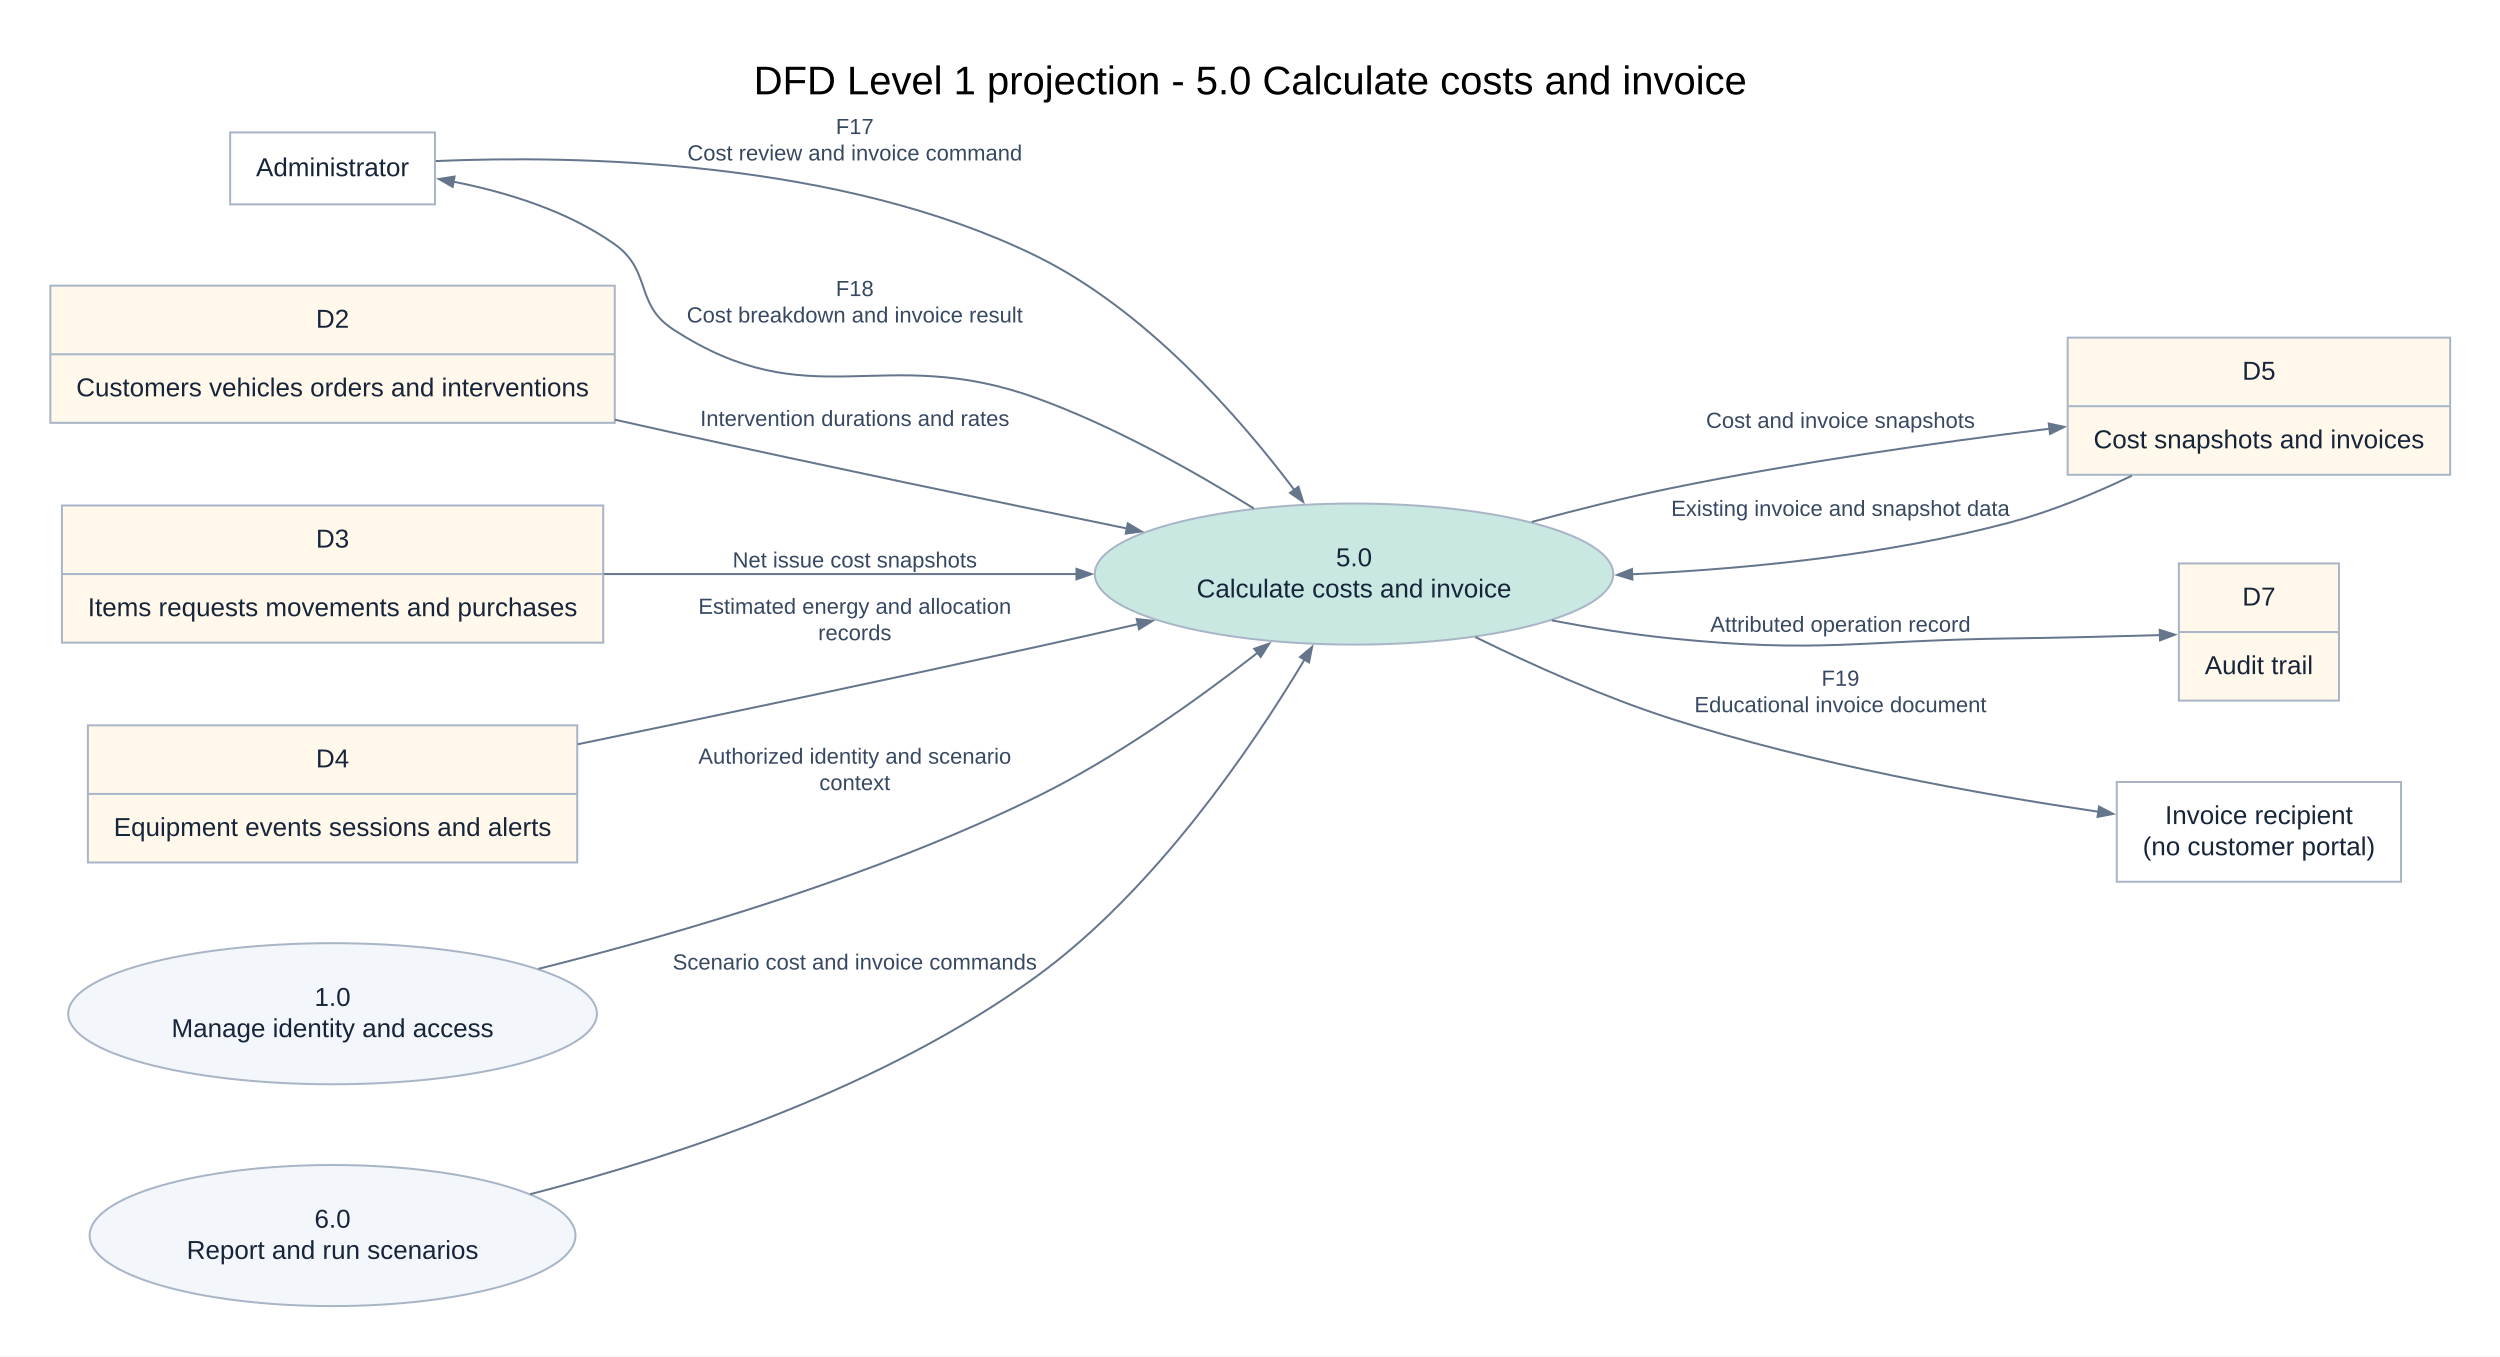
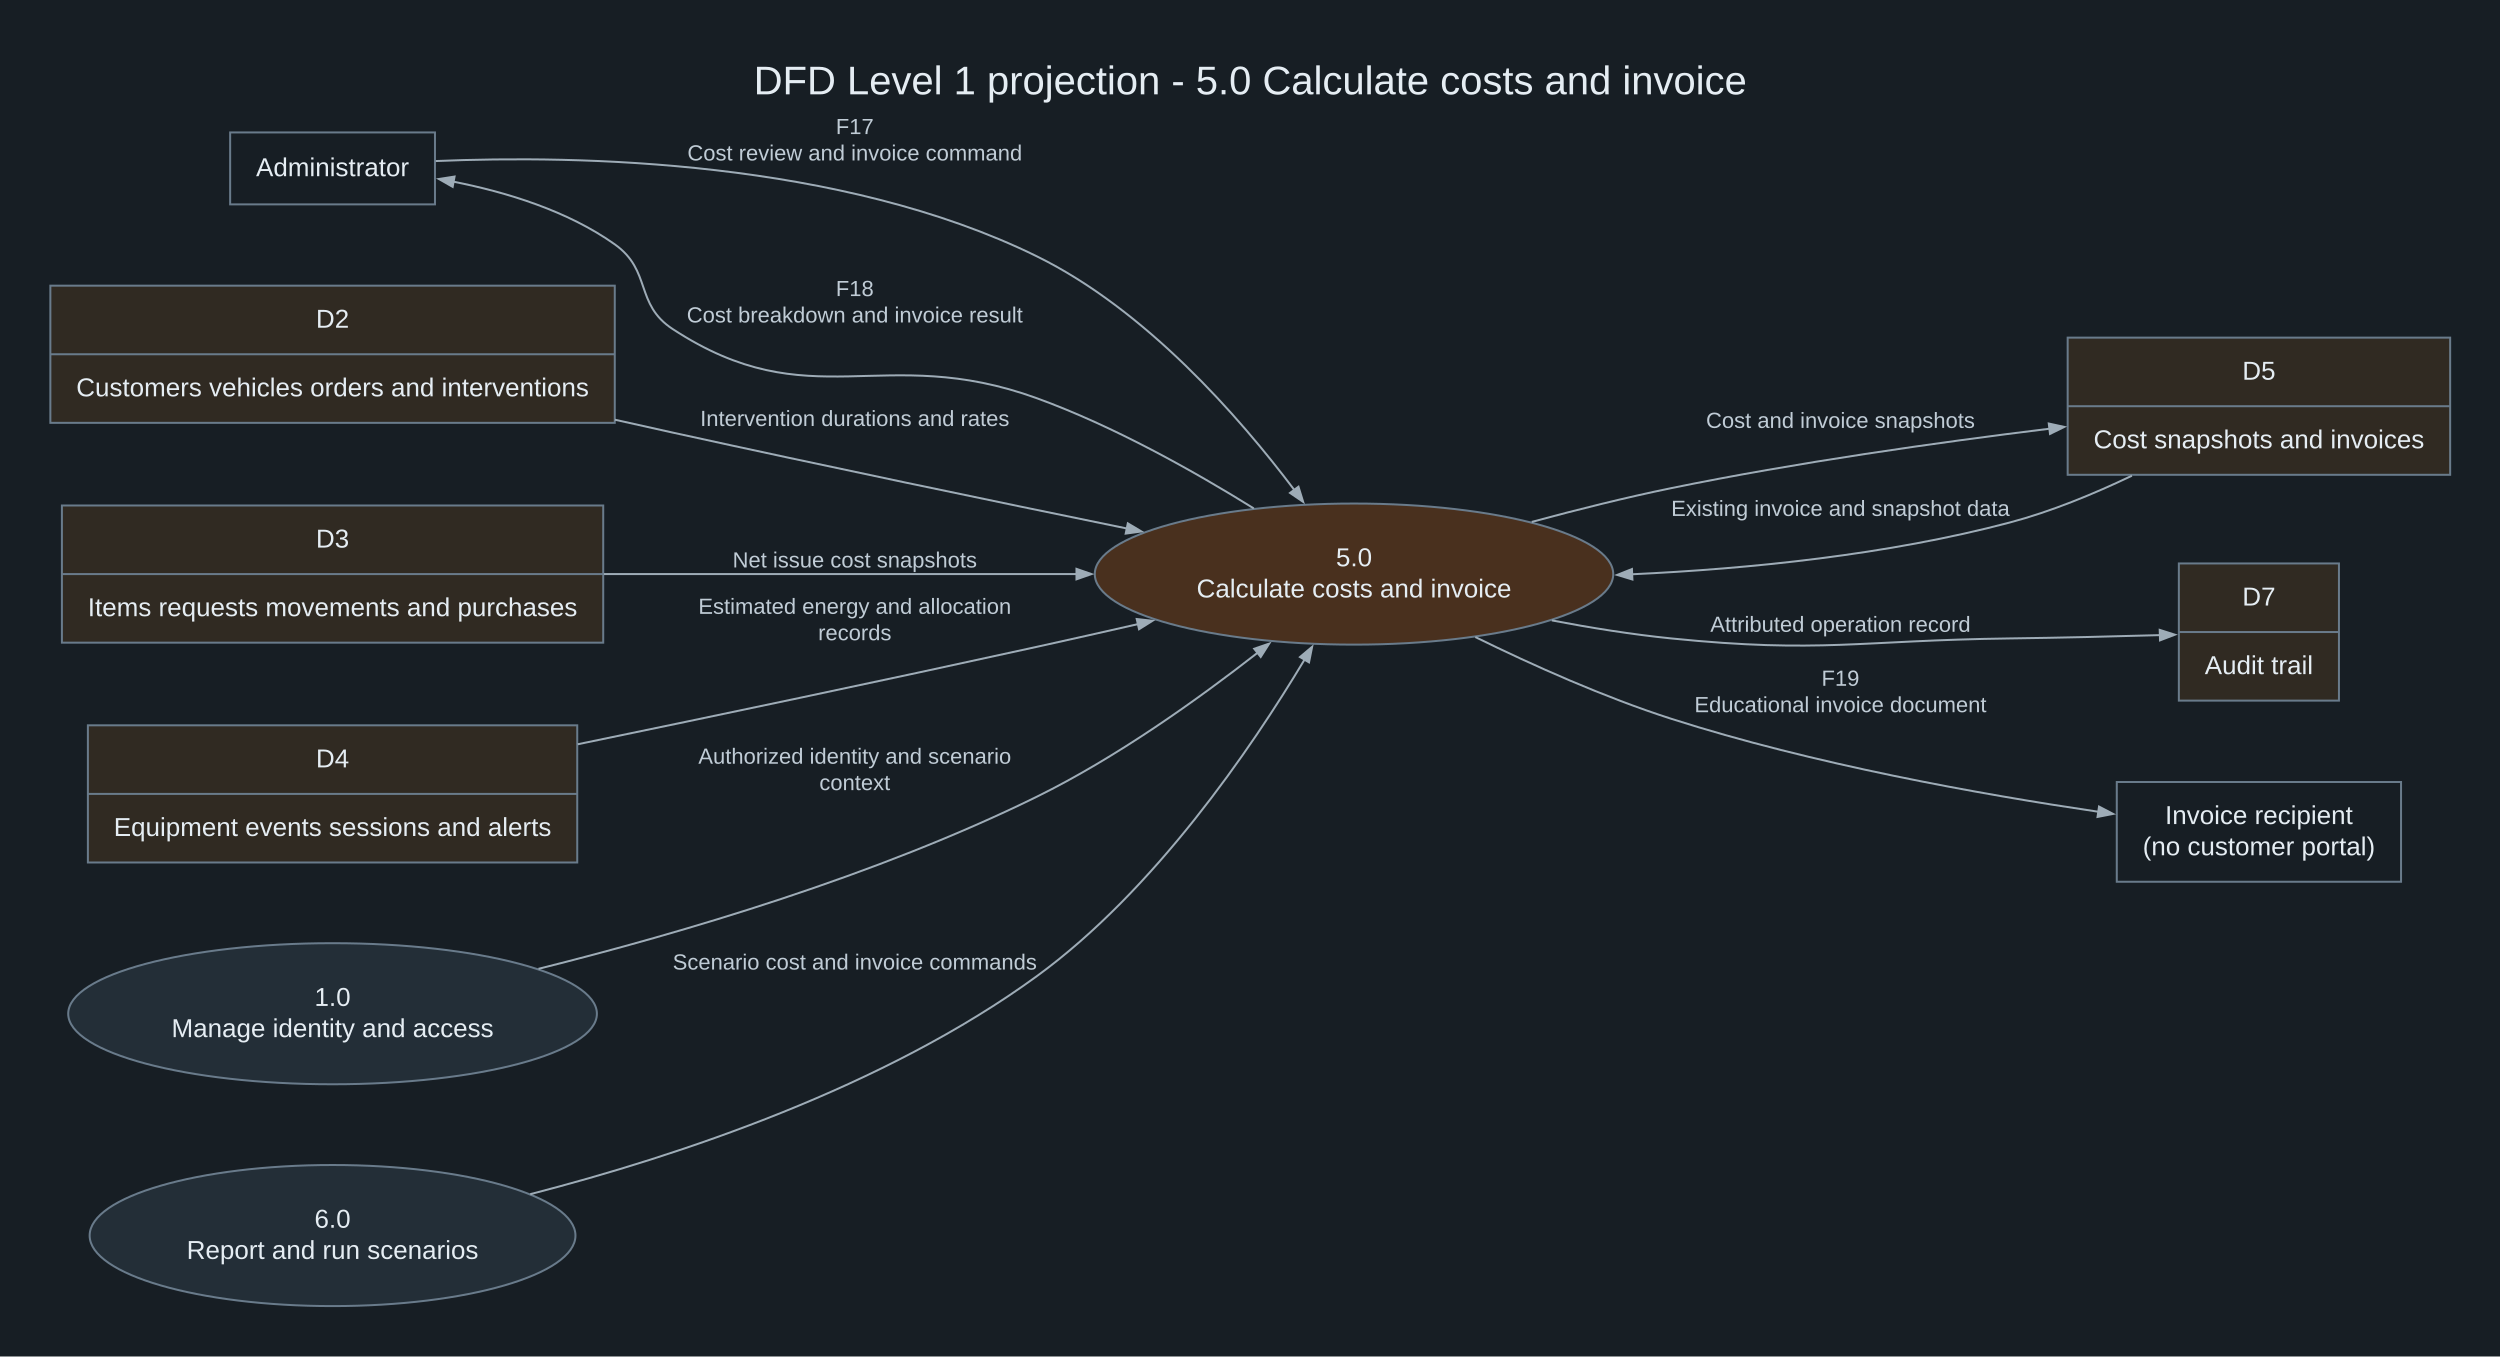
<svg xmlns="http://www.w3.org/2000/svg" width="1251pt" height="679pt" viewBox="0.00 0.00 1251.00 679.00">
  <g id="graph0" class="graph" transform="scale(1 1) rotate(0) translate(25.2 653.57)">
-     <polygon fill="#ffffff" stroke="none" points="-25.2,25.2 -25.2,-653.57 1226.06,-653.57 1226.06,25.2 -25.2,25.2" />
-     <text xml:space="preserve" text-anchor="middle" x="600.43" y="-606.37" font-family="Arial" font-size="20.00">DFD Level 1 projection - 5.0 Calculate costs and invoice</text>
+     <polygon fill="#171e24" stroke="none" points="-25.2,25.2 -25.2,-653.57 1226.06,-653.57 1226.06,25.2 -25.2,25.2" />
+     <text xml:space="preserve" text-anchor="middle" x="600.43" y="-606.37" font-family="Arial" font-size="20.00" fill="#e5edf3">DFD Level 1 projection - 5.0 Calculate costs and invoice</text>
    <g id="node1" class="node">
-       <polygon fill="#ffffff" stroke="#a8b5c7" points="192.46,-587.3 89.97,-587.3 89.97,-551.3 192.46,-551.3 192.46,-587.3" />
-       <text xml:space="preserve" text-anchor="middle" x="141.21" y="-565.4" font-family="Arial" font-size="13.00" fill="#17253b">Administrator</text>
+       <polygon fill="#171e24" stroke="#697b8b" points="192.46,-587.3 89.97,-587.3 89.97,-551.3 192.46,-551.3 192.46,-587.3" />
+       <text xml:space="preserve" text-anchor="middle" x="141.21" y="-565.4" font-family="Arial" font-size="13.00" fill="#e5edf3">Administrator</text>
    </g>
    <g id="node8" class="node">
-       <ellipse fill="#c9e8e1" stroke="#a8b5c7" cx="652.35" cy="-366.3" rx="129.72" ry="35.3" />
-       <text xml:space="preserve" text-anchor="middle" x="652.35" y="-370.2" font-family="Arial" font-size="13.00" fill="#17253b">5.0</text>
-       <text xml:space="preserve" text-anchor="middle" x="652.35" y="-354.6" font-family="Arial" font-size="13.00" fill="#17253b">Calculate costs and invoice</text>
+       <ellipse fill="#49301e" stroke="#697b8b" cx="652.35" cy="-366.3" rx="129.72" ry="35.3" />
+       <text xml:space="preserve" text-anchor="middle" x="652.35" y="-370.2" font-family="Arial" font-size="13.00" fill="#e5edf3">5.0</text>
+       <text xml:space="preserve" text-anchor="middle" x="652.35" y="-354.6" font-family="Arial" font-size="13.00" fill="#e5edf3">Calculate costs and invoice</text>
    </g>
    <g id="edge1" class="edge">
-       <path fill="none" stroke="#65758c" d="M192.85,-572.98C263.89,-576 395.42,-573.59 493.63,-525.3 547.99,-498.57 594.6,-445.48 622.76,-408.02" />
-       <polygon fill="#65758c" stroke="#65758c" points="624.55,-410.02 626.9,-402.43 620.33,-406.9 624.55,-410.02" />
-       <text xml:space="preserve" text-anchor="middle" x="402.53" y="-586.47" font-family="Arial" font-size="11.00" fill="#374862">F17</text>
-       <text xml:space="preserve" text-anchor="middle" x="402.53" y="-573.27" font-family="Arial" font-size="11.00" fill="#374862">Cost review and invoice command</text>
+       <path fill="none" stroke="#9eacb7" d="M192.85,-572.98C263.89,-576 395.42,-573.59 493.63,-525.3 547.99,-498.57 594.6,-445.48 622.76,-408.02" />
+       <polygon fill="#9eacb7" stroke="#9eacb7" points="624.55,-410.02 626.9,-402.43 620.33,-406.9 624.55,-410.02" />
+       <text xml:space="preserve" text-anchor="middle" x="402.53" y="-586.47" font-family="Arial" font-size="11.00" fill="#c0ccd6">F17</text>
+       <text xml:space="preserve" text-anchor="middle" x="402.53" y="-573.27" font-family="Arial" font-size="11.00" fill="#c0ccd6">Cost review and invoice command</text>
    </g>
    <g id="node2" class="node">
-       <polygon fill="#fff8eb" stroke="#a8b5c7" points="0,-441.98 0,-510.62 282.43,-510.62 282.43,-441.98 0,-441.98" />
-       <text xml:space="preserve" text-anchor="middle" x="141.21" y="-489.56" font-family="Arial" font-size="13.00" fill="#17253b">D2</text>
-       <polyline fill="none" stroke="#a8b5c7" points="0,-476.3 282.43,-476.3" />
-       <text xml:space="preserve" text-anchor="middle" x="141.21" y="-455.24" font-family="Arial" font-size="13.00" fill="#17253b">Customers vehicles orders and interventions</text>
+       <polygon fill="#302a22" stroke="#697b8b" points="0,-441.98 0,-510.62 282.43,-510.62 282.43,-441.98 0,-441.98" />
+       <text xml:space="preserve" text-anchor="middle" x="141.21" y="-489.56" font-family="Arial" font-size="13.00" fill="#e5edf3">D2</text>
+       <polyline fill="none" stroke="#697b8b" points="0,-476.3 282.43,-476.3" />
+       <text xml:space="preserve" text-anchor="middle" x="141.21" y="-455.24" font-family="Arial" font-size="13.00" fill="#e5edf3">Customers vehicles orders and interventions</text>
    </g>
    <g id="edge5" class="edge">
-       <path fill="none" stroke="#65758c" d="M282.51,-443.54C292.29,-441.34 302,-439.17 311.43,-437.1 387.07,-420.46 472.41,-402.69 538.65,-389.12" />
-       <polygon fill="#65758c" stroke="#65758c" points="539.16,-391.69 545.98,-387.62 538.1,-386.55 539.16,-391.69" />
-       <text xml:space="preserve" text-anchor="middle" x="402.53" y="-440.4" font-family="Arial" font-size="11.00" fill="#374862">Intervention durations and rates</text>
+       <path fill="none" stroke="#9eacb7" d="M282.51,-443.54C292.29,-441.34 302,-439.17 311.43,-437.1 387.07,-420.46 472.41,-402.69 538.65,-389.12" />
+       <polygon fill="#9eacb7" stroke="#9eacb7" points="539.16,-391.69 545.98,-387.62 538.1,-386.55 539.16,-391.69" />
+       <text xml:space="preserve" text-anchor="middle" x="402.53" y="-440.4" font-family="Arial" font-size="11.00" fill="#c0ccd6">Intervention durations and rates</text>
    </g>
    <g id="node3" class="node">
-       <polygon fill="#fff8eb" stroke="#a8b5c7" points="5.78,-331.98 5.78,-400.62 276.65,-400.62 276.65,-331.98 5.78,-331.98" />
-       <text xml:space="preserve" text-anchor="middle" x="141.21" y="-379.56" font-family="Arial" font-size="13.00" fill="#17253b">D3</text>
-       <polyline fill="none" stroke="#a8b5c7" points="5.78,-366.3 276.65,-366.3" />
-       <text xml:space="preserve" text-anchor="middle" x="141.21" y="-345.24" font-family="Arial" font-size="13.00" fill="#17253b">Items requests movements and purchases</text>
+       <polygon fill="#302a22" stroke="#697b8b" points="5.78,-331.98 5.78,-400.62 276.65,-400.62 276.65,-331.98 5.78,-331.98" />
+       <text xml:space="preserve" text-anchor="middle" x="141.21" y="-379.56" font-family="Arial" font-size="13.00" fill="#e5edf3">D3</text>
+       <polyline fill="none" stroke="#697b8b" points="5.78,-366.3 276.65,-366.3" />
+       <text xml:space="preserve" text-anchor="middle" x="141.21" y="-345.24" font-family="Arial" font-size="13.00" fill="#e5edf3">Items requests movements and purchases</text>
    </g>
    <g id="edge6" class="edge">
-       <path fill="none" stroke="#65758c" d="M276.98,-366.3C350.02,-366.3 440.11,-366.3 513.6,-366.3" />
-       <polygon fill="#65758c" stroke="#65758c" points="513.47,-368.92 520.97,-366.3 513.47,-363.67 513.47,-368.92" />
-       <text xml:space="preserve" text-anchor="middle" x="402.53" y="-369.6" font-family="Arial" font-size="11.00" fill="#374862">Net issue cost snapshots</text>
+       <path fill="none" stroke="#9eacb7" d="M276.98,-366.3C350.02,-366.3 440.11,-366.3 513.6,-366.3" />
+       <polygon fill="#9eacb7" stroke="#9eacb7" points="513.47,-368.92 520.97,-366.3 513.47,-363.67 513.47,-368.92" />
+       <text xml:space="preserve" text-anchor="middle" x="402.53" y="-369.6" font-family="Arial" font-size="11.00" fill="#c0ccd6">Net issue cost snapshots</text>
    </g>
    <g id="node4" class="node">
-       <polygon fill="#fff8eb" stroke="#a8b5c7" points="18.78,-221.98 18.78,-290.62 263.65,-290.62 263.65,-221.98 18.78,-221.98" />
-       <text xml:space="preserve" text-anchor="middle" x="141.21" y="-269.56" font-family="Arial" font-size="13.00" fill="#17253b">D4</text>
-       <polyline fill="none" stroke="#a8b5c7" points="18.78,-256.3 263.65,-256.3" />
-       <text xml:space="preserve" text-anchor="middle" x="141.21" y="-235.24" font-family="Arial" font-size="13.00" fill="#17253b">Equipment events sessions and alerts</text>
+       <polygon fill="#302a22" stroke="#697b8b" points="18.78,-221.98 18.78,-290.62 263.65,-290.62 263.65,-221.98 18.78,-221.98" />
+       <text xml:space="preserve" text-anchor="middle" x="141.21" y="-269.56" font-family="Arial" font-size="13.00" fill="#e5edf3">D4</text>
+       <polyline fill="none" stroke="#697b8b" points="18.78,-256.3 263.65,-256.3" />
+       <text xml:space="preserve" text-anchor="middle" x="141.21" y="-235.24" font-family="Arial" font-size="13.00" fill="#e5edf3">Equipment events sessions and alerts</text>
    </g>
    <g id="edge7" class="edge">
-       <path fill="none" stroke="#65758c" d="M263.92,-281.15C331.63,-295.14 417.38,-313.12 493.63,-329.9 510.14,-333.53 527.6,-337.47 544.65,-341.36" />
-       <polygon fill="#65758c" stroke="#65758c" points="543.61,-343.82 551.51,-342.93 544.78,-338.7 543.61,-343.82" />
-       <text xml:space="preserve" text-anchor="middle" x="402.53" y="-346.4" font-family="Arial" font-size="11.00" fill="#374862">Estimated energy and allocation</text>
-       <text xml:space="preserve" text-anchor="middle" x="402.53" y="-333.2" font-family="Arial" font-size="11.00" fill="#374862">records</text>
+       <path fill="none" stroke="#9eacb7" d="M263.92,-281.15C331.63,-295.14 417.38,-313.12 493.63,-329.9 510.14,-333.53 527.6,-337.47 544.65,-341.36" />
+       <polygon fill="#9eacb7" stroke="#9eacb7" points="543.61,-343.82 551.51,-342.93 544.78,-338.7 543.61,-343.82" />
+       <text xml:space="preserve" text-anchor="middle" x="402.53" y="-346.4" font-family="Arial" font-size="11.00" fill="#c0ccd6">Estimated energy and allocation</text>
+       <text xml:space="preserve" text-anchor="middle" x="402.53" y="-333.2" font-family="Arial" font-size="11.00" fill="#c0ccd6">records</text>
    </g>
    <g id="node5" class="node">
-       <polygon fill="#fff8eb" stroke="#a8b5c7" points="1009.46,-415.98 1009.46,-484.62 1200.86,-484.62 1200.86,-415.98 1009.46,-415.98" />
-       <text xml:space="preserve" text-anchor="middle" x="1105.16" y="-463.56" font-family="Arial" font-size="13.00" fill="#17253b">D5</text>
-       <polyline fill="none" stroke="#a8b5c7" points="1009.46,-450.3 1200.86,-450.3" />
-       <text xml:space="preserve" text-anchor="middle" x="1105.16" y="-429.24" font-family="Arial" font-size="13.00" fill="#17253b">Cost snapshots and invoices</text>
+       <polygon fill="#302a22" stroke="#697b8b" points="1009.46,-415.98 1009.46,-484.62 1200.86,-484.62 1200.86,-415.98 1009.46,-415.98" />
+       <text xml:space="preserve" text-anchor="middle" x="1105.16" y="-463.56" font-family="Arial" font-size="13.00" fill="#e5edf3">D5</text>
+       <polyline fill="none" stroke="#697b8b" points="1009.46,-450.3 1200.86,-450.3" />
+       <text xml:space="preserve" text-anchor="middle" x="1105.16" y="-429.24" font-family="Arial" font-size="13.00" fill="#e5edf3">Cost snapshots and invoices</text>
    </g>
    <g id="edge9" class="edge">
-       <path fill="none" stroke="#65758c" d="M1041.62,-415.53C1022.52,-406.39 1001.1,-397.57 980.46,-392.1 919.58,-375.95 850.27,-368.94 791.17,-366.19" />
-       <polygon fill="#65758c" stroke="#65758c" points="791.65,-363.58 784.04,-365.88 791.42,-368.82 791.65,-363.58" />
-       <text xml:space="preserve" text-anchor="middle" x="895.76" y="-395.4" font-family="Arial" font-size="11.00" fill="#374862">Existing invoice and snapshot data</text>
+       <path fill="none" stroke="#9eacb7" d="M1041.62,-415.53C1022.52,-406.39 1001.1,-397.57 980.46,-392.1 919.58,-375.95 850.27,-368.94 791.17,-366.19" />
+       <polygon fill="#9eacb7" stroke="#9eacb7" points="791.65,-363.58 784.04,-365.88 791.42,-368.82 791.65,-363.58" />
+       <text xml:space="preserve" text-anchor="middle" x="895.76" y="-395.4" font-family="Arial" font-size="11.00" fill="#c0ccd6">Existing invoice and snapshot data</text>
    </g>
    <g id="node6" class="node">
-       <polygon fill="#fff8eb" stroke="#a8b5c7" points="1065.1,-302.98 1065.1,-371.62 1145.21,-371.62 1145.21,-302.98 1065.1,-302.98" />
-       <text xml:space="preserve" text-anchor="middle" x="1105.16" y="-350.56" font-family="Arial" font-size="13.00" fill="#17253b">D7</text>
-       <polyline fill="none" stroke="#a8b5c7" points="1065.1,-337.3 1145.21,-337.3" />
-       <text xml:space="preserve" text-anchor="middle" x="1105.16" y="-316.24" font-family="Arial" font-size="13.00" fill="#17253b">Audit trail</text>
+       <polygon fill="#302a22" stroke="#697b8b" points="1065.1,-302.98 1065.1,-371.62 1145.21,-371.62 1145.21,-302.98 1065.1,-302.98" />
+       <text xml:space="preserve" text-anchor="middle" x="1105.16" y="-350.56" font-family="Arial" font-size="13.00" fill="#e5edf3">D7</text>
+       <polyline fill="none" stroke="#697b8b" points="1065.1,-337.3 1145.21,-337.3" />
+       <text xml:space="preserve" text-anchor="middle" x="1105.16" y="-316.24" font-family="Arial" font-size="13.00" fill="#e5edf3">Audit trail</text>
    </g>
    <g id="node7" class="node">
-       <ellipse fill="#f3f6fa" stroke="#a8b5c7" cx="141.21" cy="-146.3" rx="132.28" ry="35.3" />
-       <text xml:space="preserve" text-anchor="middle" x="141.21" y="-150.2" font-family="Arial" font-size="13.00" fill="#17253b">1.0</text>
-       <text xml:space="preserve" text-anchor="middle" x="141.21" y="-134.6" font-family="Arial" font-size="13.00" fill="#17253b">Manage identity and access</text>
+       <ellipse fill="#232e37" stroke="#697b8b" cx="141.21" cy="-146.3" rx="132.28" ry="35.3" />
+       <text xml:space="preserve" text-anchor="middle" x="141.21" y="-150.2" font-family="Arial" font-size="13.00" fill="#e5edf3">1.0</text>
+       <text xml:space="preserve" text-anchor="middle" x="141.21" y="-134.6" font-family="Arial" font-size="13.00" fill="#e5edf3">Manage identity and access</text>
    </g>
    <g id="edge4" class="edge">
-       <path fill="none" stroke="#65758c" d="M244.26,-168.77C316.19,-186.75 413.56,-215.49 493.63,-254.9 533.31,-274.43 573.98,-303.41 604.08,-326.92" />
-       <polygon fill="#65758c" stroke="#65758c" points="602.41,-328.94 609.92,-331.52 605.66,-324.82 602.41,-328.94" />
-       <text xml:space="preserve" text-anchor="middle" x="402.53" y="-271.4" font-family="Arial" font-size="11.00" fill="#374862">Authorized identity and scenario</text>
-       <text xml:space="preserve" text-anchor="middle" x="402.53" y="-258.2" font-family="Arial" font-size="11.00" fill="#374862">context</text>
+       <path fill="none" stroke="#9eacb7" d="M244.26,-168.77C316.19,-186.75 413.56,-215.49 493.63,-254.9 533.31,-274.43 573.98,-303.41 604.08,-326.92" />
+       <polygon fill="#9eacb7" stroke="#9eacb7" points="602.41,-328.94 609.92,-331.52 605.66,-324.82 602.41,-328.94" />
+       <text xml:space="preserve" text-anchor="middle" x="402.53" y="-271.4" font-family="Arial" font-size="11.00" fill="#c0ccd6">Authorized identity and scenario</text>
+       <text xml:space="preserve" text-anchor="middle" x="402.53" y="-258.2" font-family="Arial" font-size="11.00" fill="#c0ccd6">context</text>
    </g>
    <g id="edge2" class="edge">
-       <path fill="none" stroke="#65758c" d="M602.18,-399.16C572.02,-417.91 531.95,-440.39 493.63,-454.3 416.16,-482.43 380.41,-443.78 311.43,-488.9 292.32,-501.4 301.04,-518.07 282.43,-531.3 258.88,-548.03 228.33,-557.4 201.76,-562.64" />
-       <polygon fill="#65758c" stroke="#65758c" points="201.31,-560.06 194.41,-563.99 202.26,-565.22 201.31,-560.06" />
-       <text xml:space="preserve" text-anchor="middle" x="402.53" y="-505.4" font-family="Arial" font-size="11.00" fill="#374862">F18</text>
-       <text xml:space="preserve" text-anchor="middle" x="402.53" y="-492.2" font-family="Arial" font-size="11.00" fill="#374862">Cost breakdown and invoice result</text>
+       <path fill="none" stroke="#9eacb7" d="M602.18,-399.16C572.02,-417.91 531.95,-440.39 493.63,-454.3 416.16,-482.43 380.41,-443.78 311.43,-488.9 292.32,-501.4 301.04,-518.07 282.43,-531.3 258.88,-548.03 228.33,-557.4 201.76,-562.64" />
+       <polygon fill="#9eacb7" stroke="#9eacb7" points="201.31,-560.06 194.41,-563.99 202.26,-565.22 201.31,-560.06" />
+       <text xml:space="preserve" text-anchor="middle" x="402.53" y="-505.4" font-family="Arial" font-size="11.00" fill="#c0ccd6">F18</text>
+       <text xml:space="preserve" text-anchor="middle" x="402.53" y="-492.2" font-family="Arial" font-size="11.00" fill="#c0ccd6">Cost breakdown and invoice result</text>
    </g>
    <g id="edge8" class="edge">
-       <path fill="none" stroke="#65758c" d="M741.3,-392.4C763.9,-398.52 788.27,-404.62 811.07,-409.3 873.41,-422.1 944.05,-432.12 1000.35,-439.04" />
-       <polygon fill="#65758c" stroke="#65758c" points="1000,-441.64 1007.76,-439.94 1000.63,-436.43 1000,-441.64" />
-       <text xml:space="preserve" text-anchor="middle" x="895.76" y="-439.44" font-family="Arial" font-size="11.00" fill="#374862">Cost and invoice snapshots</text>
+       <path fill="none" stroke="#9eacb7" d="M741.3,-392.4C763.9,-398.52 788.27,-404.62 811.07,-409.3 873.41,-422.1 944.05,-432.12 1000.35,-439.04" />
+       <polygon fill="#9eacb7" stroke="#9eacb7" points="1000,-441.64 1007.76,-439.94 1000.63,-436.43 1000,-441.64" />
+       <text xml:space="preserve" text-anchor="middle" x="895.76" y="-439.44" font-family="Arial" font-size="11.00" fill="#c0ccd6">Cost and invoice snapshots</text>
    </g>
    <g id="edge11" class="edge">
-       <path fill="none" stroke="#65758c" d="M751.32,-343.12C770.99,-339.36 791.61,-336.07 811.07,-334.1 885.97,-326.53 905.18,-333.13 980.46,-334.1 1005.3,-334.42 1032.94,-335.1 1055.79,-335.76" />
-       <polygon fill="#65758c" stroke="#65758c" points="1055.52,-338.38 1063.1,-335.97 1055.68,-333.13 1055.52,-338.38" />
-       <text xml:space="preserve" text-anchor="middle" x="895.76" y="-337.4" font-family="Arial" font-size="11.00" fill="#374862">Attributed operation record</text>
+       <path fill="none" stroke="#9eacb7" d="M751.32,-343.12C770.99,-339.36 791.61,-336.07 811.07,-334.1 885.97,-326.53 905.18,-333.13 980.46,-334.1 1005.3,-334.42 1032.94,-335.1 1055.79,-335.76" />
+       <polygon fill="#9eacb7" stroke="#9eacb7" points="1055.52,-338.38 1063.1,-335.97 1055.68,-333.13 1055.52,-338.38" />
+       <text xml:space="preserve" text-anchor="middle" x="895.76" y="-337.4" font-family="Arial" font-size="11.00" fill="#c0ccd6">Attributed operation record</text>
    </g>
    <g id="node10" class="node">
-       <polygon fill="#ffffff" stroke="#a8b5c7" points="1176.28,-262.26 1034.04,-262.26 1034.04,-212.34 1176.28,-212.34 1176.28,-262.26" />
-       <text xml:space="preserve" text-anchor="middle" x="1105.16" y="-241.2" font-family="Arial" font-size="13.00" fill="#17253b">Invoice recipient</text>
-       <text xml:space="preserve" text-anchor="middle" x="1105.16" y="-225.6" font-family="Arial" font-size="13.00" fill="#17253b">(no customer portal)</text>
+       <polygon fill="#171e24" stroke="#697b8b" points="1176.28,-262.26 1034.04,-262.26 1034.04,-212.34 1176.28,-212.34 1176.28,-262.26" />
+       <text xml:space="preserve" text-anchor="middle" x="1105.16" y="-241.2" font-family="Arial" font-size="13.00" fill="#e5edf3">Invoice recipient</text>
+       <text xml:space="preserve" text-anchor="middle" x="1105.16" y="-225.6" font-family="Arial" font-size="13.00" fill="#e5edf3">(no customer portal)</text>
    </g>
    <g id="edge3" class="edge">
-       <path fill="none" stroke="#65758c" d="M713.04,-334.79C741.98,-320.58 777.65,-304.63 811.07,-293.9 881.85,-271.18 965.33,-256.15 1025.06,-247.33" />
-       <polygon fill="#65758c" stroke="#65758c" points="1025.15,-249.97 1032.2,-246.29 1024.4,-244.77 1025.15,-249.97" />
-       <text xml:space="preserve" text-anchor="middle" x="895.76" y="-310.4" font-family="Arial" font-size="11.00" fill="#374862">F19</text>
-       <text xml:space="preserve" text-anchor="middle" x="895.76" y="-297.2" font-family="Arial" font-size="11.00" fill="#374862">Educational invoice document</text>
+       <path fill="none" stroke="#9eacb7" d="M713.04,-334.79C741.98,-320.58 777.65,-304.63 811.07,-293.9 881.85,-271.18 965.33,-256.15 1025.06,-247.33" />
+       <polygon fill="#9eacb7" stroke="#9eacb7" points="1025.15,-249.97 1032.2,-246.29 1024.4,-244.77 1025.15,-249.97" />
+       <text xml:space="preserve" text-anchor="middle" x="895.76" y="-310.4" font-family="Arial" font-size="11.00" fill="#c0ccd6">F19</text>
+       <text xml:space="preserve" text-anchor="middle" x="895.76" y="-297.2" font-family="Arial" font-size="11.00" fill="#c0ccd6">Educational invoice document</text>
    </g>
    <g id="node9" class="node">
-       <ellipse fill="#f3f6fa" stroke="#a8b5c7" cx="141.21" cy="-35.3" rx="121.55" ry="35.3" />
-       <text xml:space="preserve" text-anchor="middle" x="141.21" y="-39.2" font-family="Arial" font-size="13.00" fill="#17253b">6.0</text>
-       <text xml:space="preserve" text-anchor="middle" x="141.21" y="-23.6" font-family="Arial" font-size="13.00" fill="#17253b">Report and run scenarios</text>
+       <ellipse fill="#232e37" stroke="#697b8b" cx="141.21" cy="-35.3" rx="121.55" ry="35.3" />
+       <text xml:space="preserve" text-anchor="middle" x="141.21" y="-39.2" font-family="Arial" font-size="13.00" fill="#e5edf3">6.0</text>
+       <text xml:space="preserve" text-anchor="middle" x="141.21" y="-23.6" font-family="Arial" font-size="13.00" fill="#e5edf3">Report and run scenarios</text>
    </g>
    <g id="edge10" class="edge">
-       <path fill="none" stroke="#65758c" d="M240.14,-56.01C314.8,-75.28 417.42,-109.55 493.63,-165.1 552.46,-207.98 600.64,-278.5 627.68,-323.64" />
-       <polygon fill="#65758c" stroke="#65758c" points="625.31,-324.79 631.39,-329.91 629.83,-322.12 625.31,-324.79" />
-       <text xml:space="preserve" text-anchor="middle" x="402.53" y="-168.4" font-family="Arial" font-size="11.00" fill="#374862">Scenario cost and invoice commands</text>
+       <path fill="none" stroke="#9eacb7" d="M240.14,-56.01C314.8,-75.28 417.42,-109.55 493.63,-165.1 552.46,-207.98 600.64,-278.5 627.68,-323.64" />
+       <polygon fill="#9eacb7" stroke="#9eacb7" points="625.31,-324.79 631.39,-329.91 629.83,-322.12 625.31,-324.79" />
+       <text xml:space="preserve" text-anchor="middle" x="402.53" y="-168.4" font-family="Arial" font-size="11.00" fill="#c0ccd6">Scenario cost and invoice commands</text>
    </g>
  </g>
</svg>
